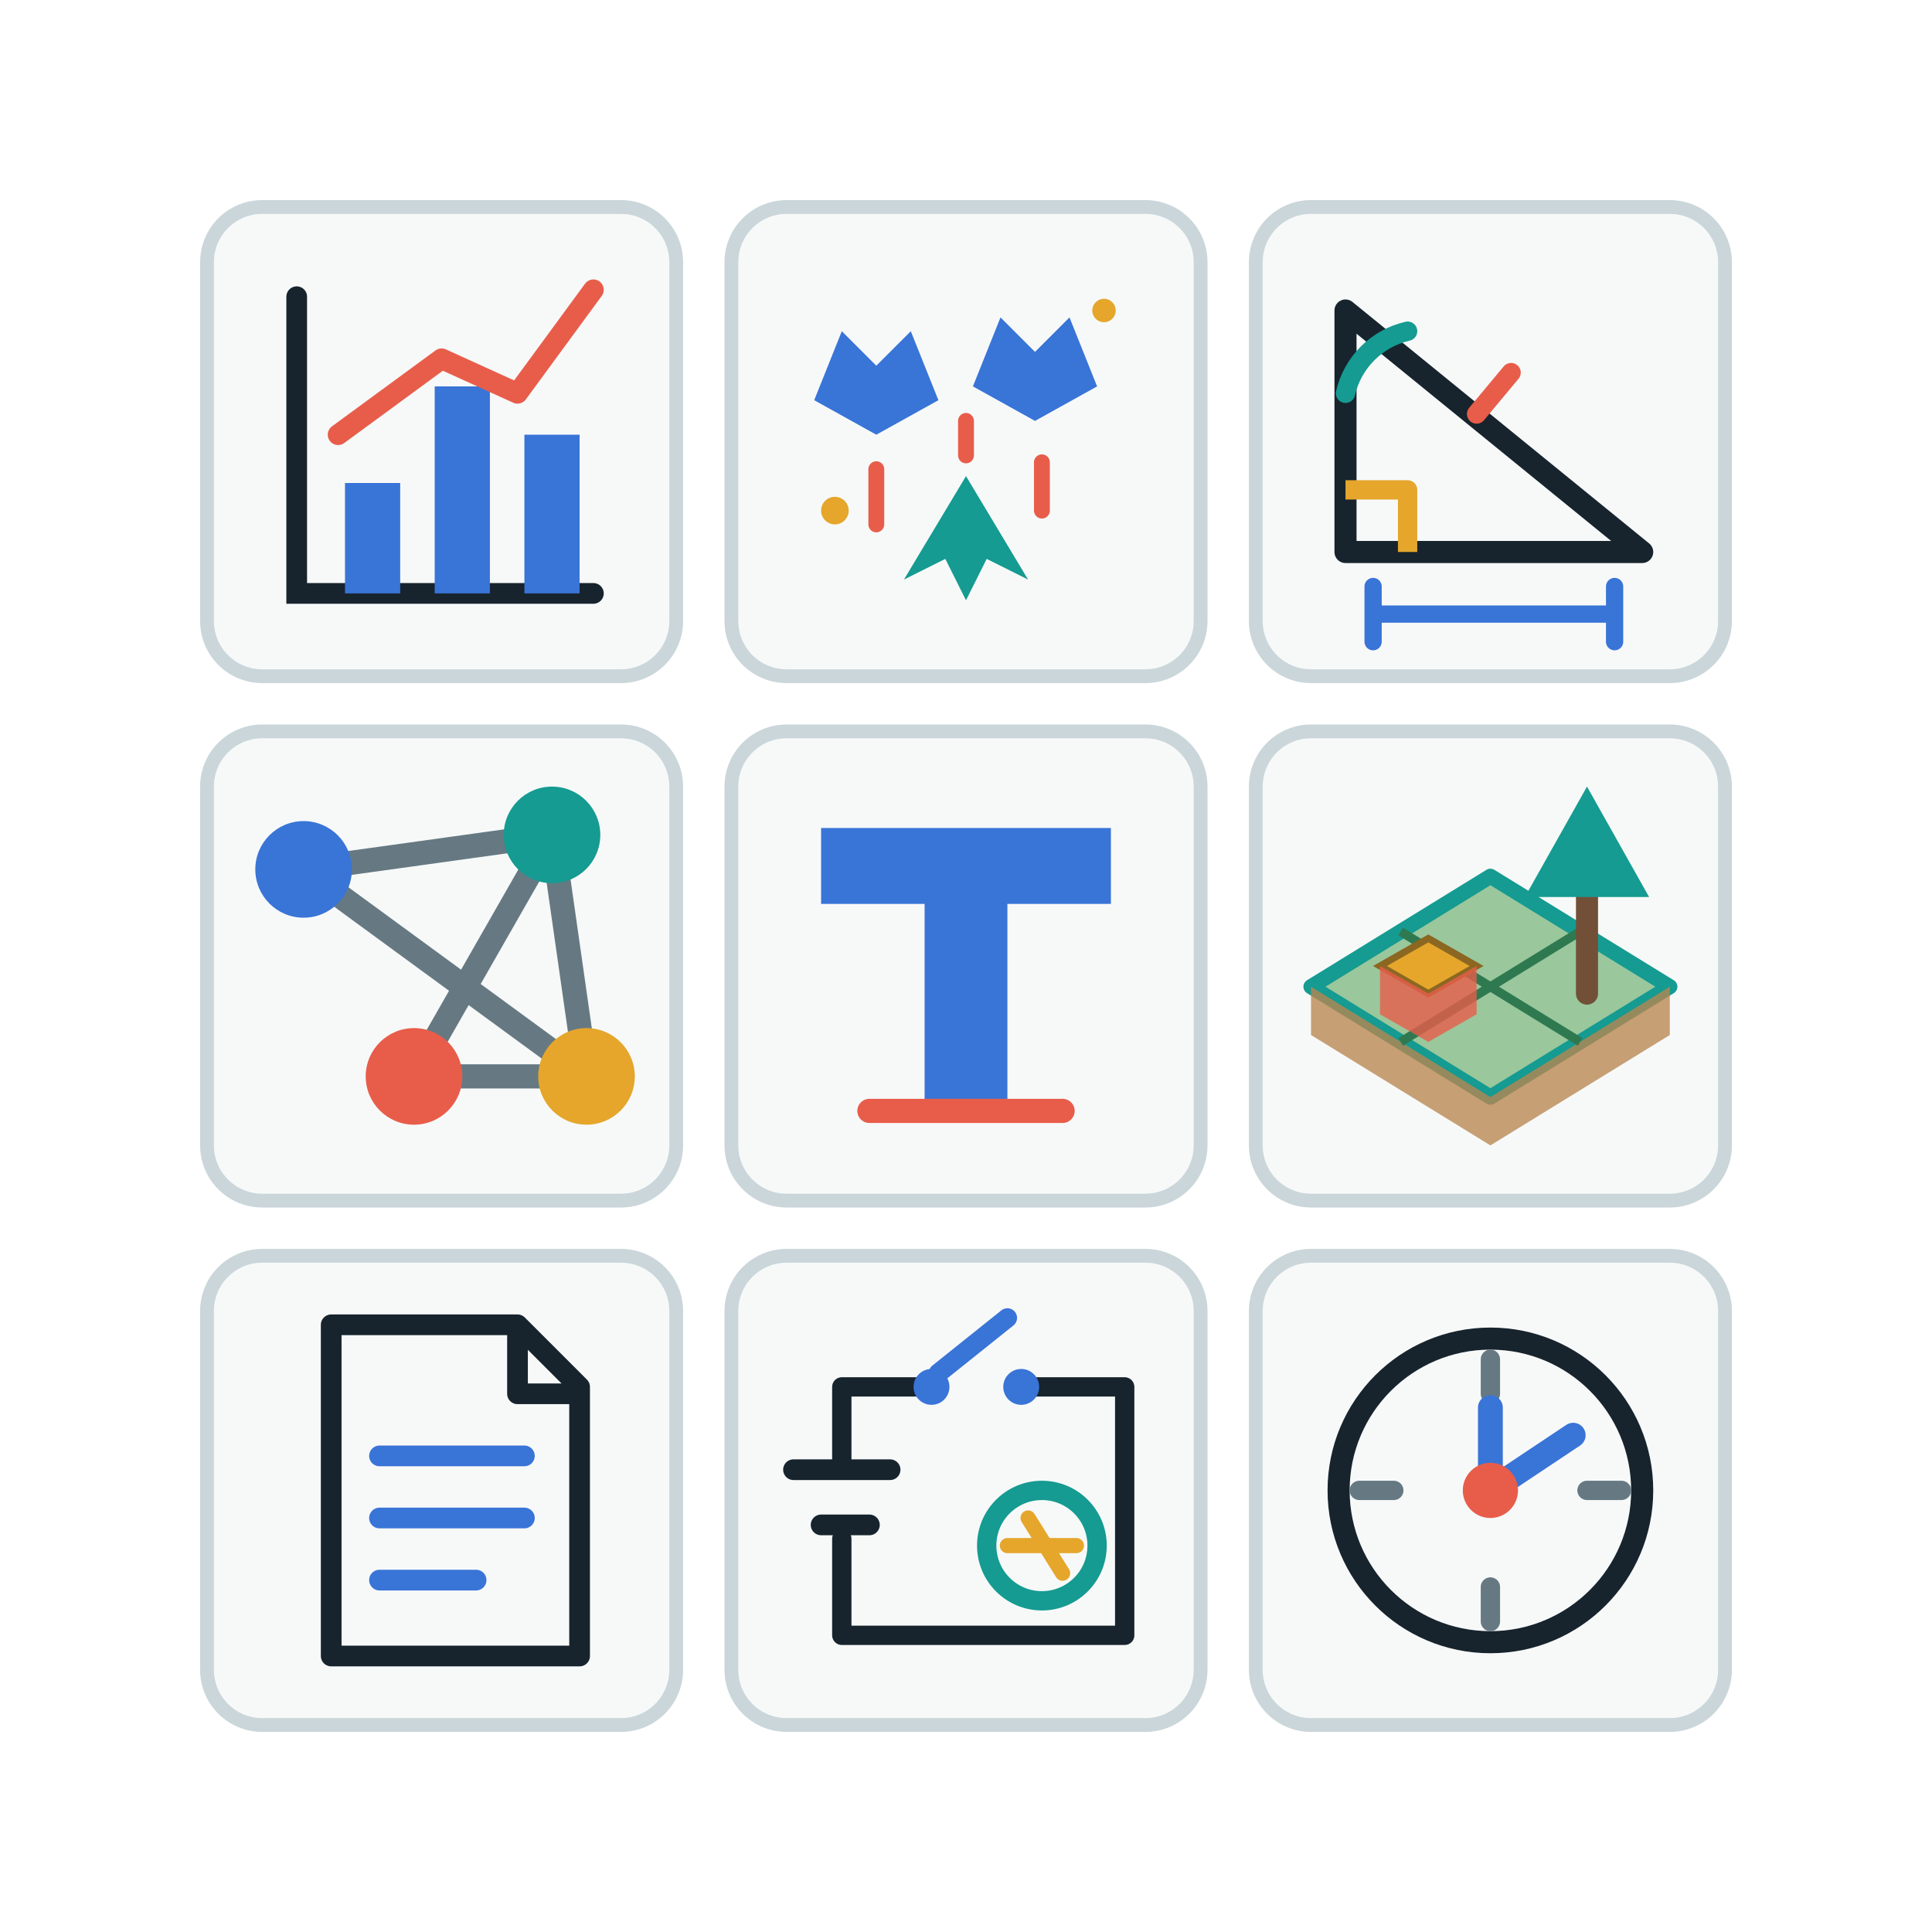
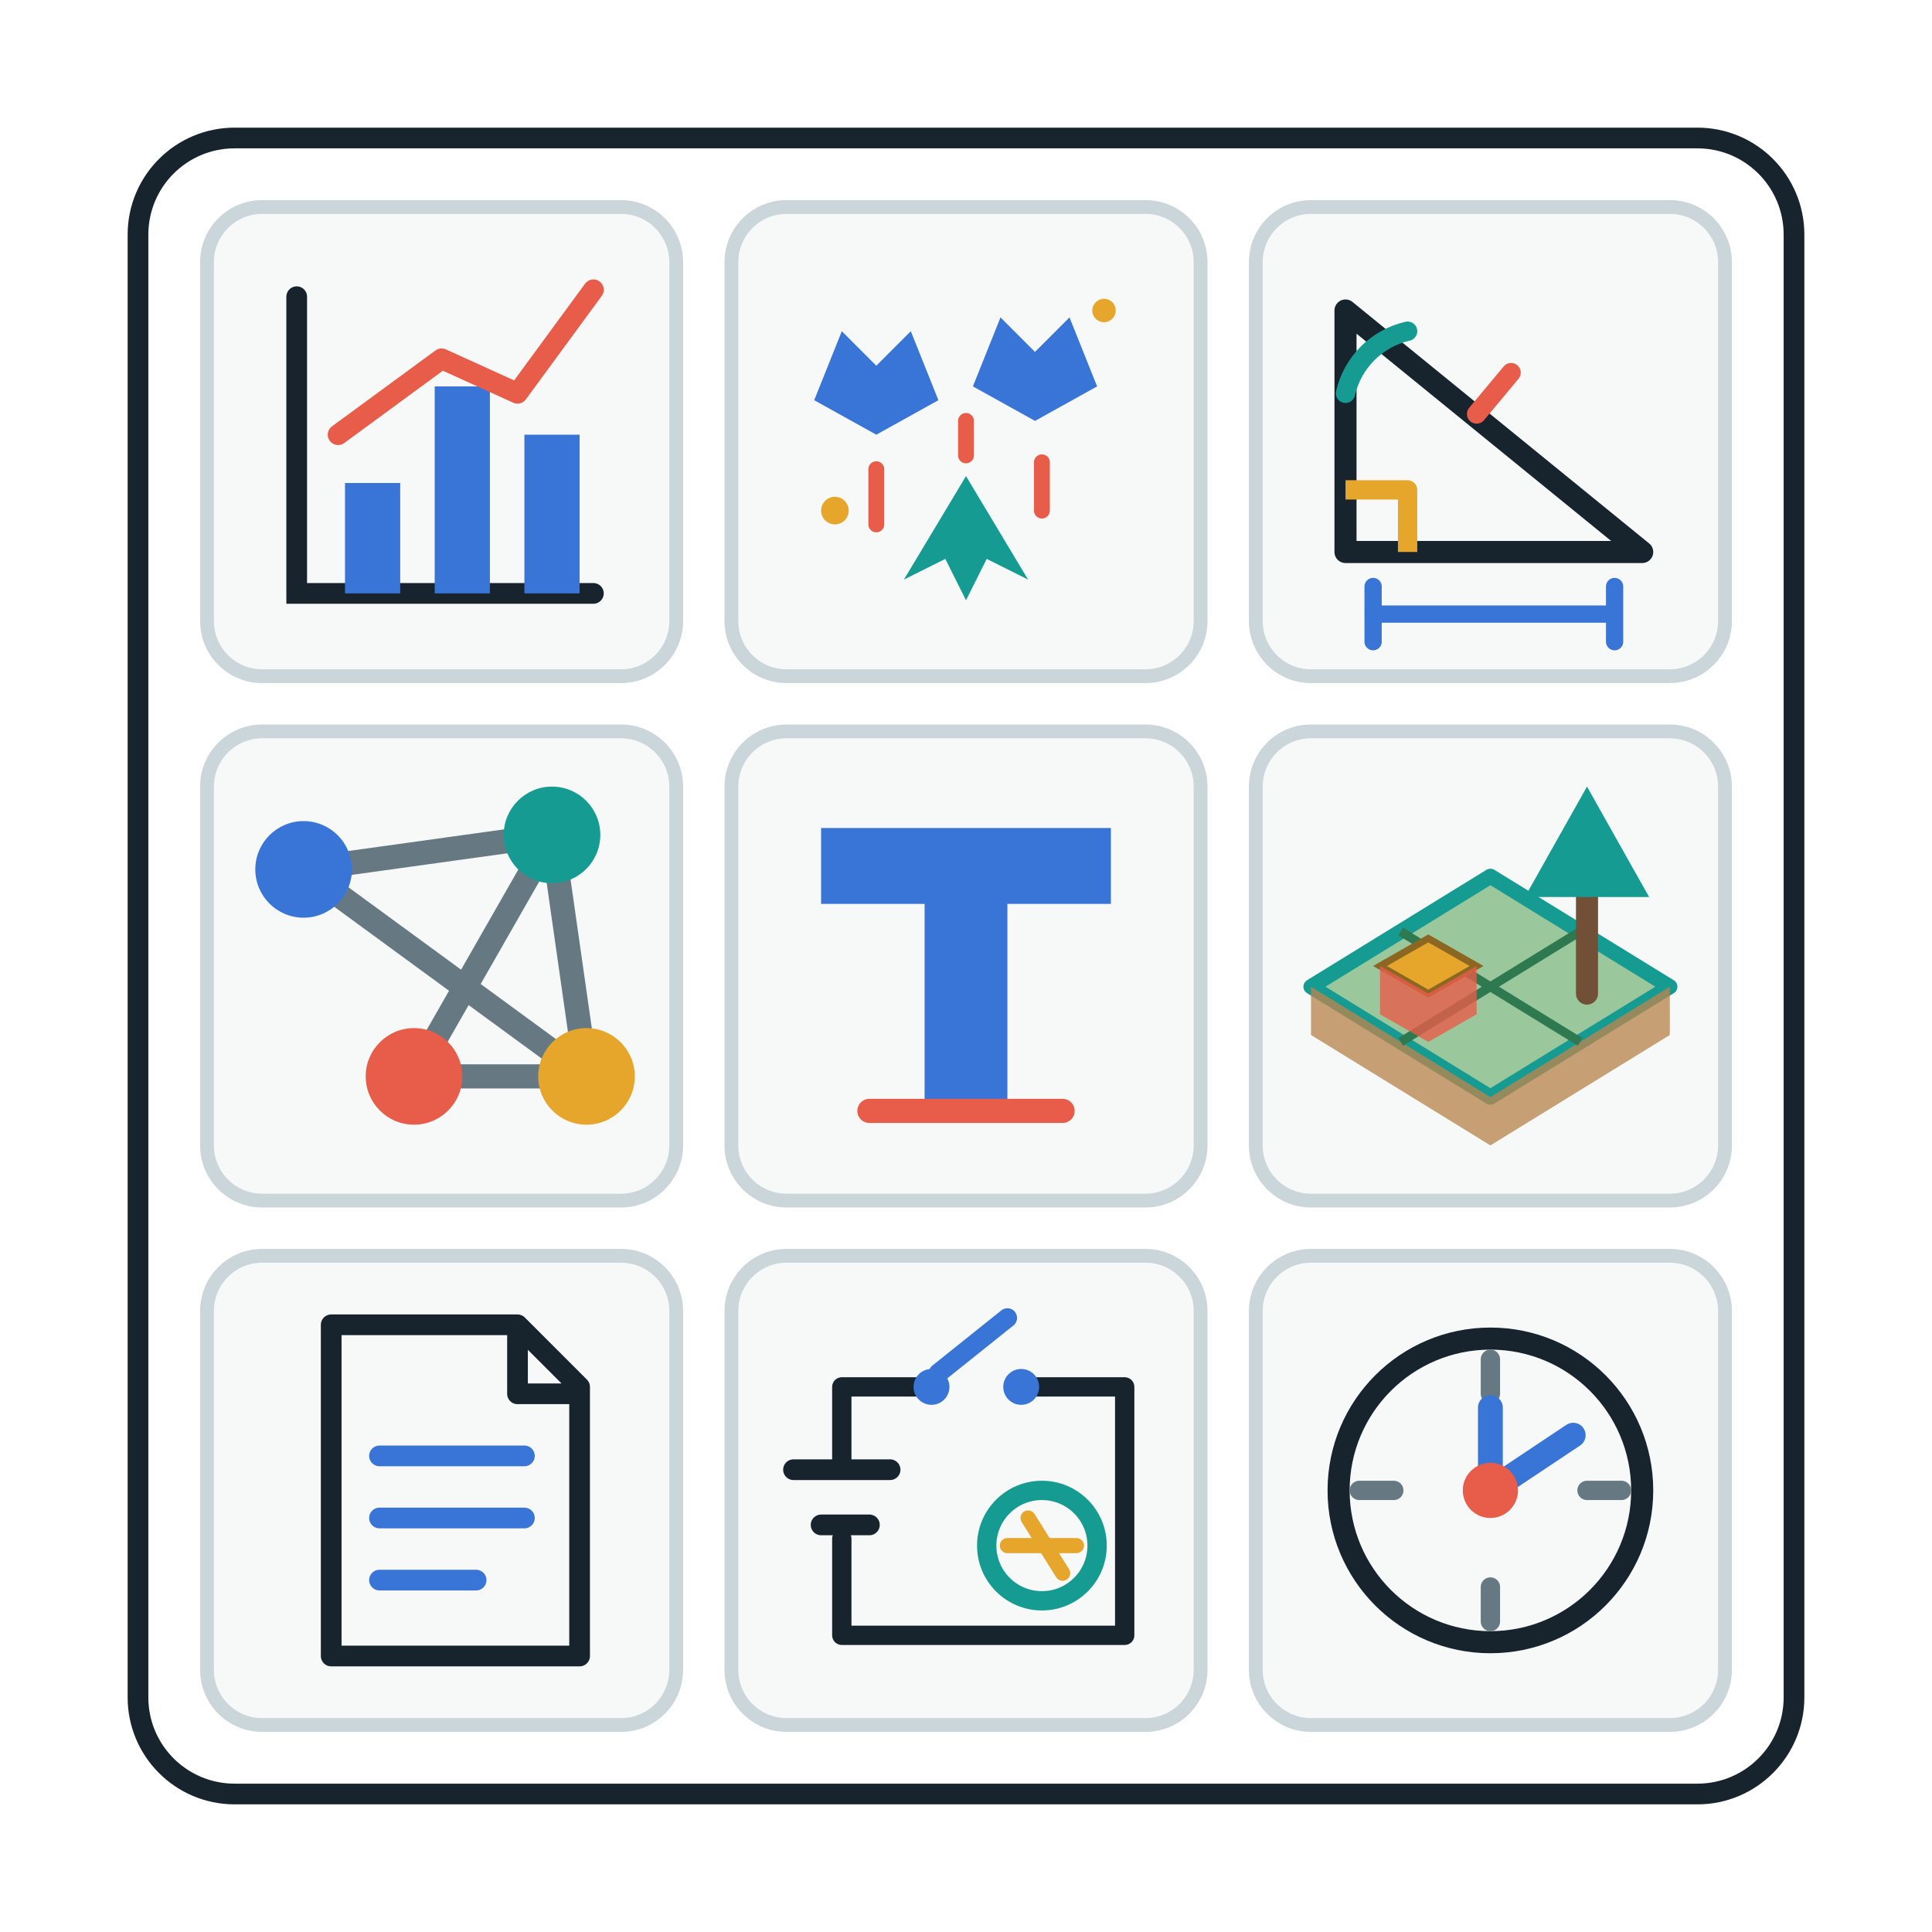
<svg xmlns="http://www.w3.org/2000/svg" viewBox="0 0 280 280" role="img" aria-labelledby="title desc">
  <style>
+     .frame { fill: none; stroke: #17242d; }
    .tile { fill: #f7f9f9; stroke: #cad6da; }
    .ink { fill: none; stroke: #17242d; }
    .soft { fill: none; stroke: #667983; }
    @media (prefers-color-scheme: dark) {
+       .frame { stroke: #edf3f5; }
      .tile { fill: #17242d; stroke: #3a4c55; }
      .ink { stroke: #edf3f5; }
      .soft { stroke: #aebdc4; }
    }
  </style>
+   <rect class="frame" x="20" y="20" width="240" height="240" rx="14" stroke-width="3" />
  <g>
    <rect class="tile" x="30" y="30" width="68" height="68" rx="8" stroke-width="2" />
    <path class="ink" d="M43 43v43h43" stroke-width="3" stroke-linecap="round" />
    <path d="M50 70h8v16h-8zm13-14h8v30h-8zm13 7h8v23h-8z" fill="#3974d7" />
    <path d="m49 63 15-11 11 5 11-15" fill="none" stroke="#e85d4a" stroke-width="3" stroke-linecap="round" stroke-linejoin="round" />
  </g>
  <g>
    <rect class="tile" x="106" y="30" width="68" height="68" rx="8" stroke-width="2" />
    <g fill="#3974d7">
      <path d="m122 48 5 5 5-5 4 10-9 5-9-5Z" />
      <path d="m145 46 5 5 5-5 4 10-9 5-9-5Z" />
    </g>
    <path d="m131 84 9-15 9 15-6-3-3 6-3-6Z" fill="#159b91" />
    <path d="M127 68v8m13-10v-5m11 6v7" fill="none" stroke="#e85d4a" stroke-width="2.3" stroke-linecap="round" />
    <circle cx="121" cy="74" r="2" fill="#e5a62b" />
    <circle cx="160" cy="45" r="1.7" fill="#e5a62b" />
  </g>
  <g>
    <rect class="tile" x="182" y="30" width="68" height="68" rx="8" stroke-width="2" />
    <path class="ink" d="M195 80V45l43 35Z" stroke-width="3.2" stroke-linejoin="round" />
    <path d="M195 71h9v9" fill="none" stroke="#e5a62b" stroke-width="2.8" stroke-linejoin="round" />
    <path d="M195 57a12 12 0 0 1 9-9" fill="none" stroke="#159b91" stroke-width="2.8" stroke-linecap="round" />
    <path d="M199 89h35m-35-4v8m35-8v8" fill="none" stroke="#3974d7" stroke-width="2.5" stroke-linecap="round" />
    <path d="m214 60 5-6" fill="none" stroke="#e85d4a" stroke-width="2.8" stroke-linecap="round" />
  </g>
  <g>
    <rect class="tile" x="30" y="106" width="68" height="68" rx="8" stroke-width="2" />
    <path class="soft" d="m44 126 36-5-20 35m20-35 5 35m-25 0h25l-41-30" stroke-width="3.5" stroke-linecap="round" />
    <circle cx="44" cy="126" r="7" fill="#3974d7" />
    <circle cx="80" cy="121" r="7" fill="#159b91" />
    <circle cx="60" cy="156" r="7" fill="#e85d4a" />
    <circle cx="85" cy="156" r="7" fill="#e5a62b" />
  </g>
  <g>
    <rect class="tile" x="106" y="106" width="68" height="68" rx="8" stroke-width="2" />
    <path d="M119 120h42v11h-15v30h-12v-30h-15Z" fill="#3974d7" />
    <path d="M126 161h28" fill="none" stroke="#e85d4a" stroke-width="3.5" stroke-linecap="round" />
  </g>
  <g>
    <rect class="tile" x="182" y="106" width="68" height="68" rx="8" stroke-width="2" />
    <path d="m190 143 26-16 26 16-26 16Z" fill="#56a45b" fill-opacity=".58" stroke="#159b91" stroke-width="2.2" stroke-linejoin="round" />
    <path d="m190 143 26 16 26-16v7l-26 16-26-16Z" fill="#b9864f" fill-opacity=".78" />
    <path d="m203 135 26 16m0-16-26 16" fill="none" stroke="#2f7951" stroke-width="1.3" />
    <path d="M230 126v18" stroke="#725038" stroke-width="3.2" stroke-linecap="round" />
    <path d="m230 114 9 16h-18Z" fill="#159b91" />
    <path d="m200 140 7-4 7 4-7 4Z" fill="#e5a62b" stroke="#8b6722" stroke-width="1" />
    <path d="m200 140 7 4 7-4v7l-7 4-7-4Z" fill="#e85d4a" fill-opacity=".8" />
  </g>
  <g>
    <rect class="tile" x="30" y="182" width="68" height="68" rx="8" stroke-width="2" />
    <path class="ink" d="M48 192h27l9 9v39H48zm27 0v10h9" stroke-width="3" stroke-linejoin="round" />
    <path d="M55 211h21M55 220h21M55 229h14" fill="none" stroke="#3974d7" stroke-width="3" stroke-linecap="round" />
  </g>
  <g>
    <rect class="tile" x="106" y="182" width="68" height="68" rx="8" stroke-width="2" />
    <path class="ink" d="M122 201h13m13 0h15v36h-41v-14m0-10v-12" stroke-width="2.8" stroke-linecap="round" stroke-linejoin="round" />
    <circle cx="135" cy="201" r="2.6" fill="#3974d7" />
    <circle cx="148" cy="201" r="2.6" fill="#3974d7" />
    <path d="m136 199 10-8" stroke="#3974d7" stroke-width="2.8" stroke-linecap="round" />
    <path class="ink" d="M115 213h14m-10 8h7" stroke-width="3" stroke-linecap="round" />
    <circle cx="151" cy="224" r="8" fill="none" stroke="#159b91" stroke-width="2.8" />
    <path d="M146 224h10m-7-4 5 8" stroke="#e5a62b" stroke-width="2.2" stroke-linecap="round" />
  </g>
  <g>
    <rect class="tile" x="182" y="182" width="68" height="68" rx="8" stroke-width="2" />
    <circle class="ink" cx="216" cy="216" r="22" stroke-width="3.2" />
    <path class="soft" d="M216 197v5m0 28v5m-19-19h5m28 0h5" stroke-width="2.8" stroke-linecap="round" />
    <path d="m216 216 12-8m-12 8v-12" fill="none" stroke="#3974d7" stroke-width="3.6" stroke-linecap="round" />
    <circle cx="216" cy="216" r="4" fill="#e85d4a" />
  </g>
</svg>
